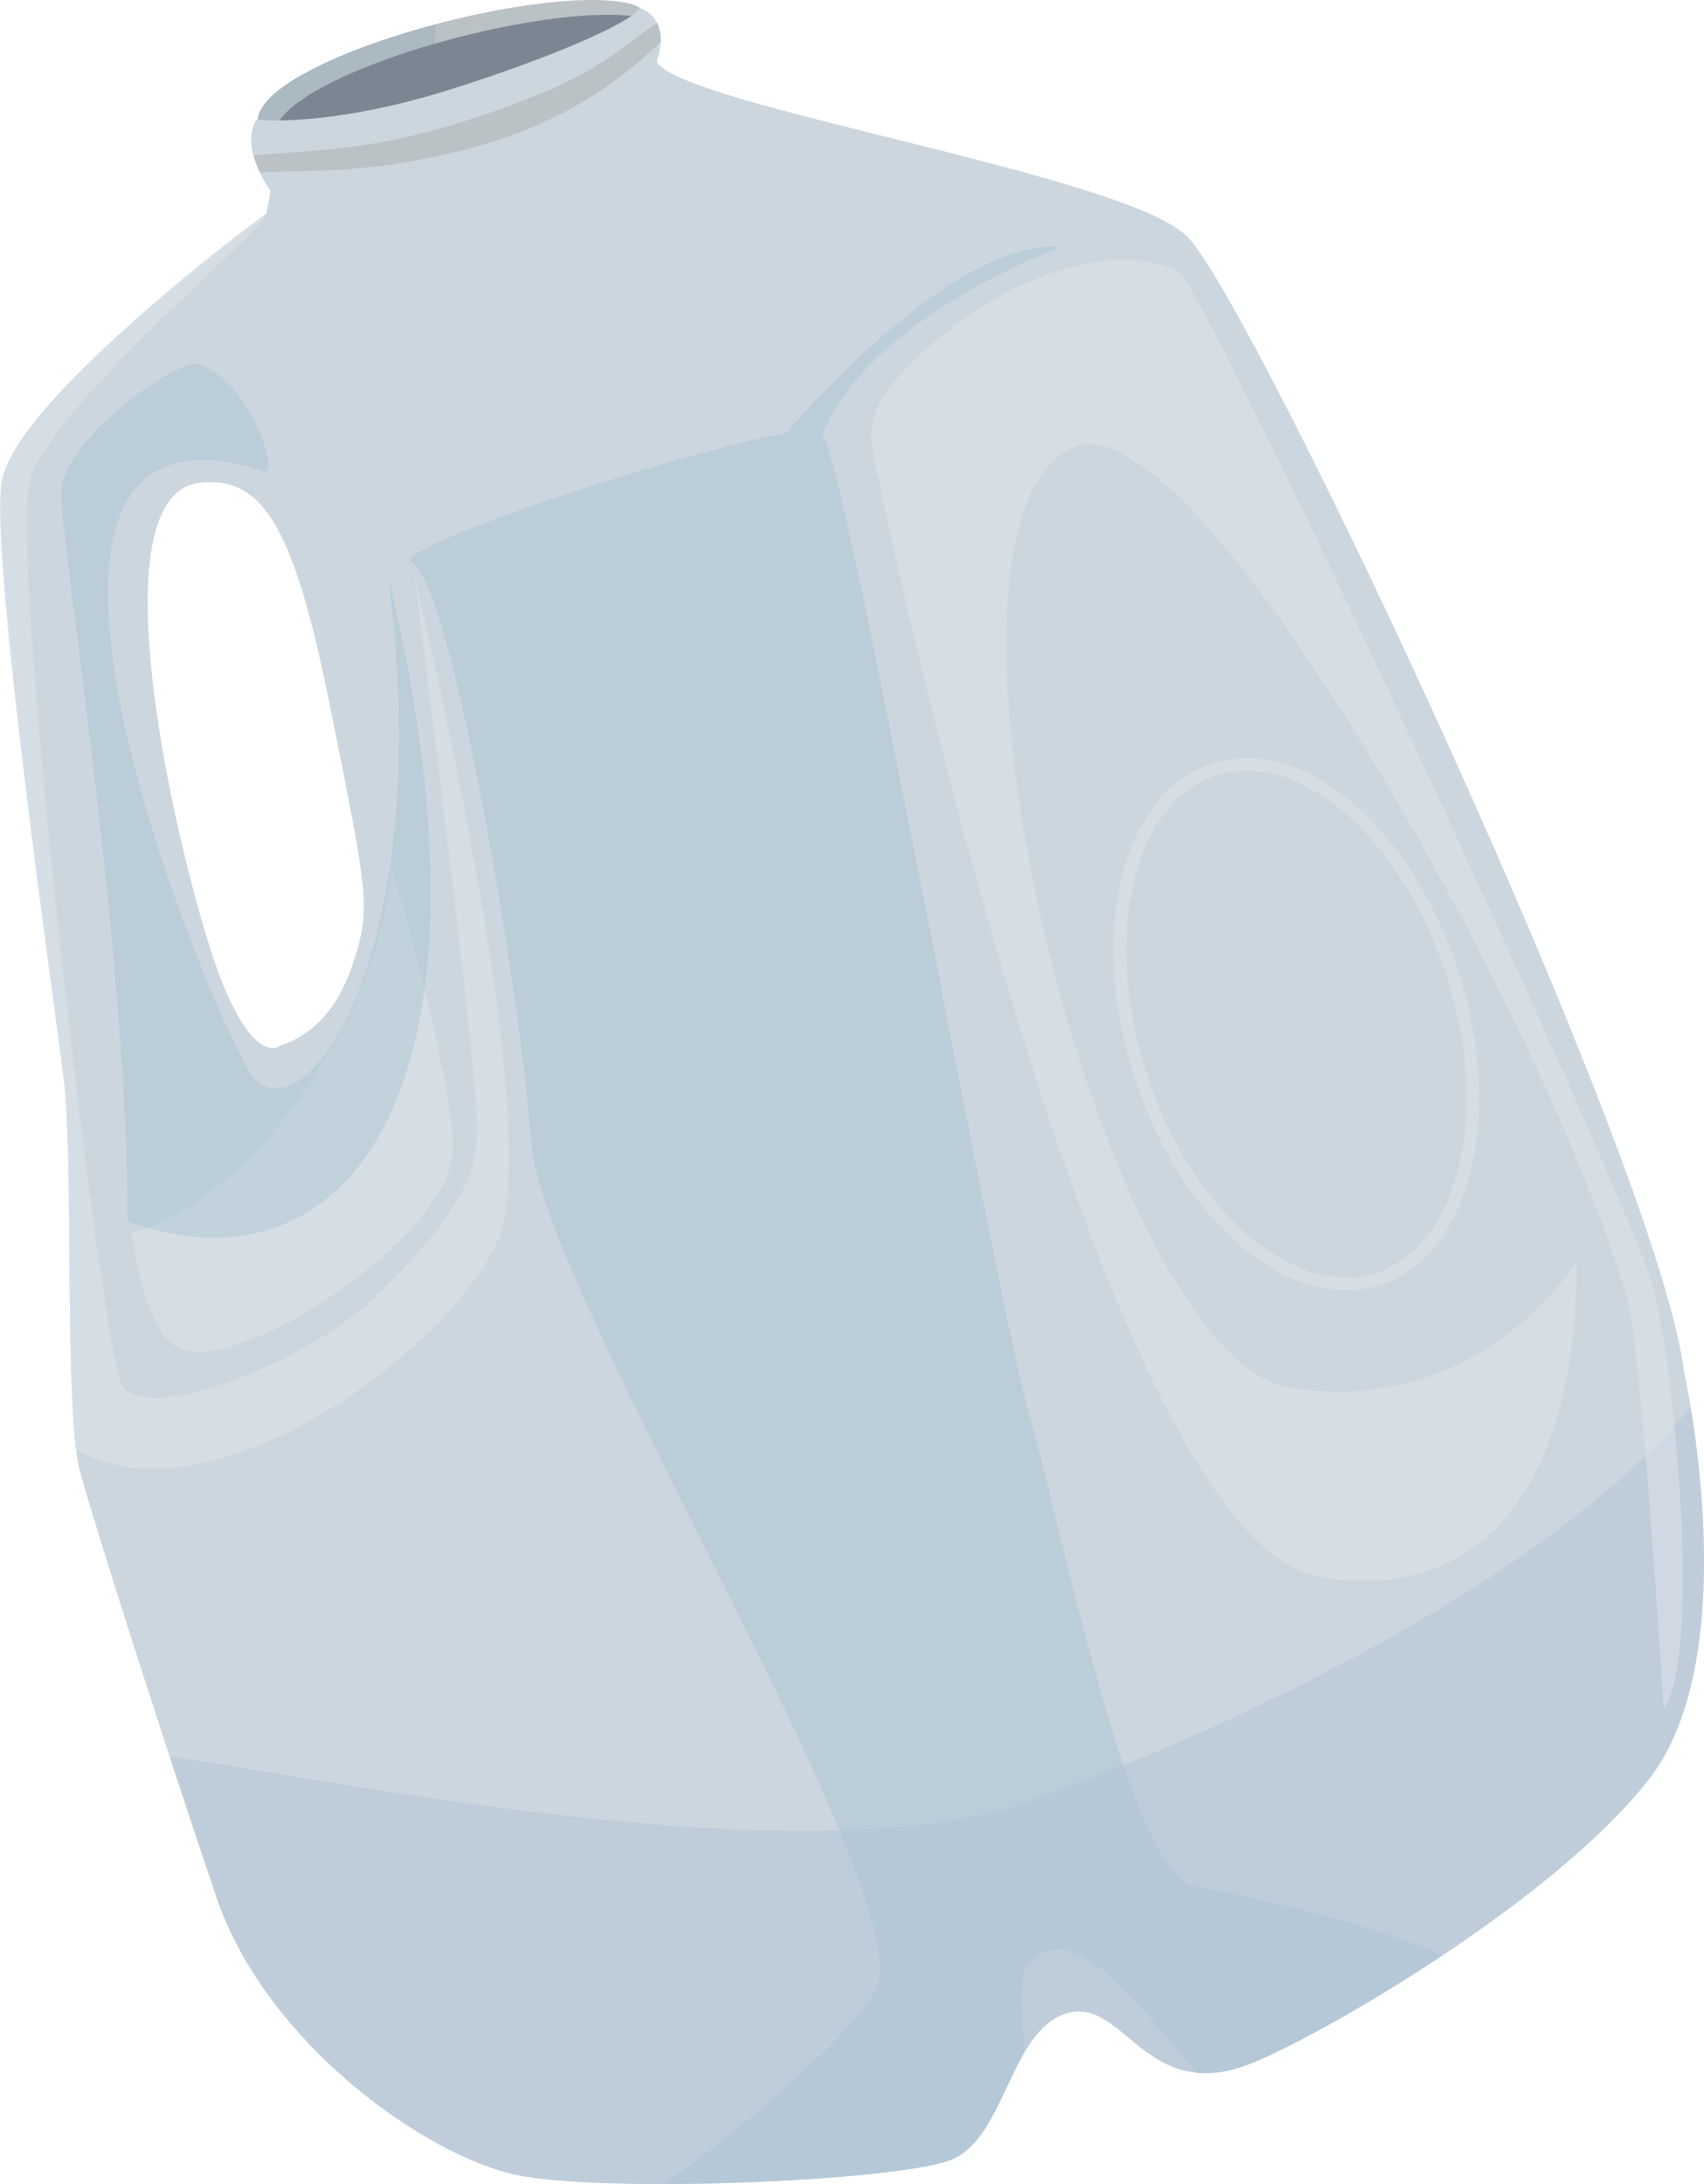
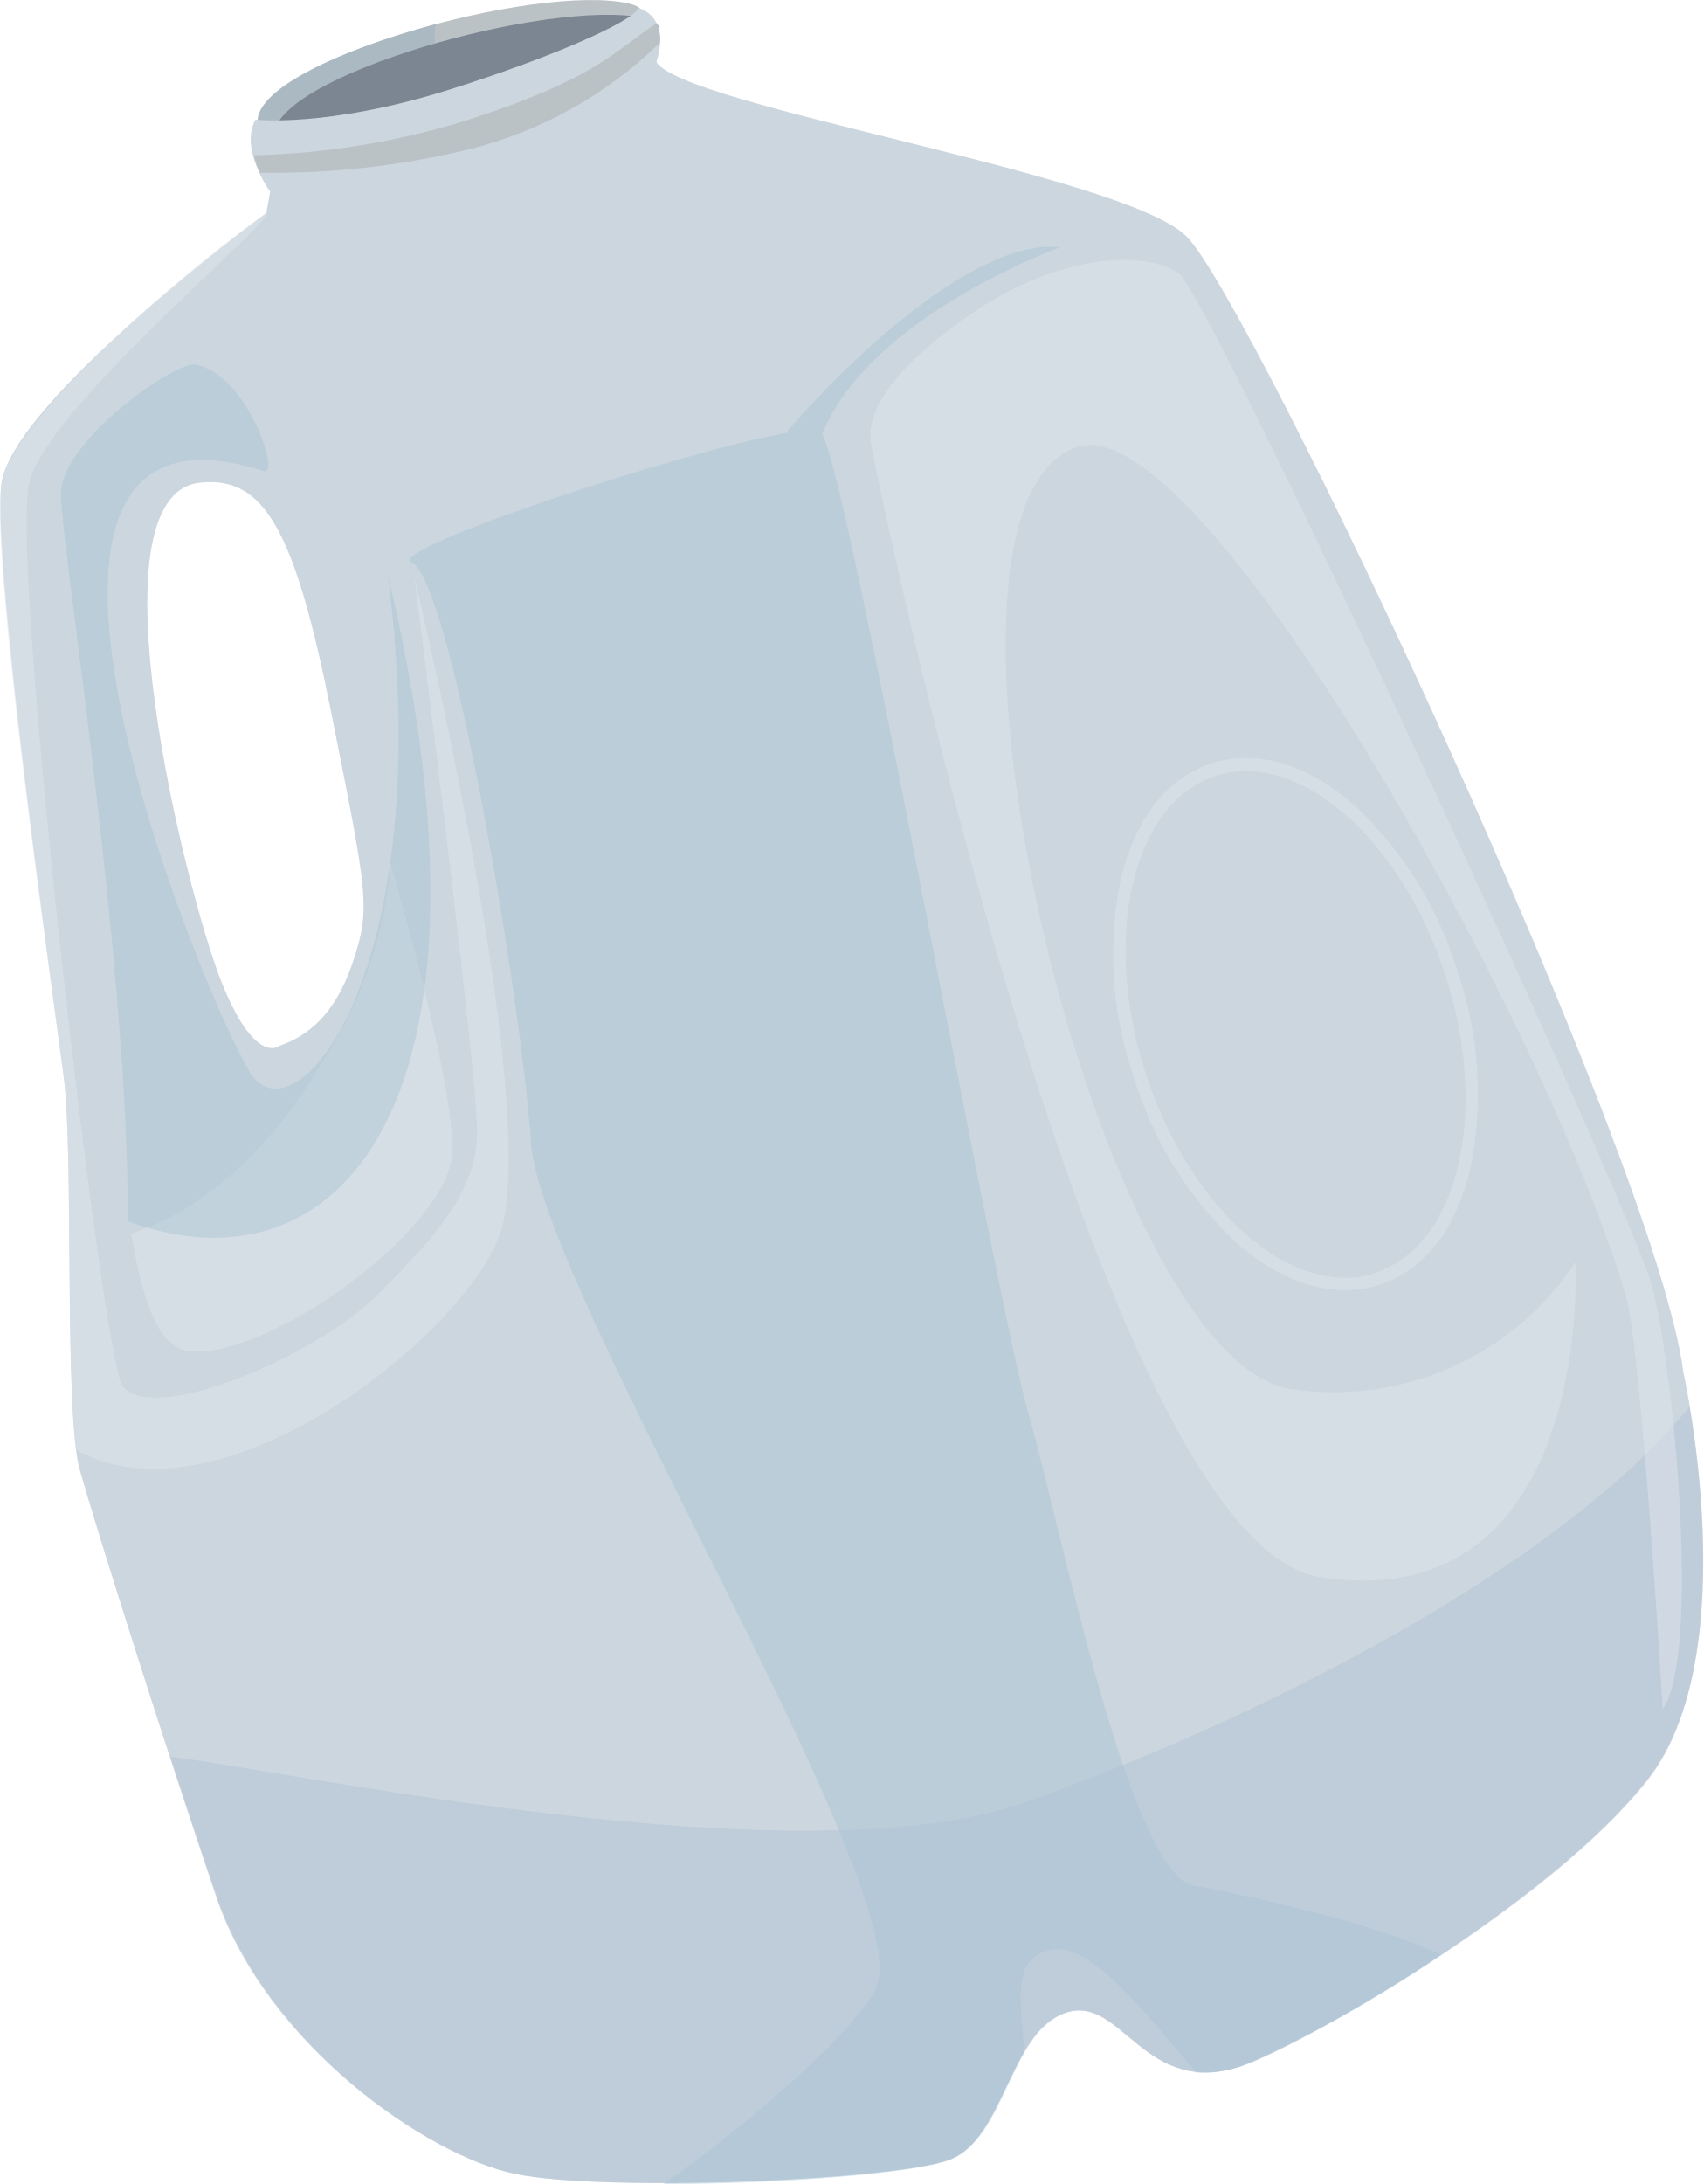
- <svg xmlns="http://www.w3.org/2000/svg" viewBox="0 0 337.57 432.84">
+ <svg xmlns="http://www.w3.org/2000/svg" viewBox="0 0 80 102.56">
  <defs>
    <style>.cls-1{fill:#bbc2c6;}.cls-2{fill:#91adbb;}.cls-2,.cls-7{fill-opacity:0.4;}.cls-3{fill:#7c8692;}.cls-4{fill:#ccd6de;}.cls-5{fill:#b2c4d6;fill-opacity:0.51;}.cls-6{fill:#dde3ea;}.cls-6,.cls-8{fill-opacity:0.55;}.cls-7{fill:#a4c0d3;}.cls-8{fill:#c8ccd1;}</style>
  </defs>
  <g id="Layer_2" data-name="Layer 2">
-     <g id="Plastic_Mixed" data-name="Plastic/Mixed">
-       <g id="jug">
-         <path class="cls-1" d="M51.06,24.2c-.58-12,55-27.61,73.5-23.54C144.28,5,51.68,37.21,51.06,24.2Z" />
-         <path class="cls-2" d="M86.37,4.79C67.91,9.69,50.74,17.51,51.06,24.2c.29,6.05,20.51,2.31,40.06-3.86A19.53,19.53,0,0,1,86.37,4.79Z" />
-         <path class="cls-3" d="M54.27,27.13c-.58-12,55-27.61,73.5-23.54C147.49,7.94,54.89,40.14,54.27,27.13Z" />
-         <path class="cls-4" d="M235.11,46.76c-12.77-12.35-99.54-25.66-105-34.49,2.94-9.16-3.41-10.65-3.41-10.65C125.27,4.43,109.06,11.51,89,17.8c-24,7.54-38.23,5.94-38.23,5.94-3.36,5.79,2.81,14.06,2.81,14.06l-.76,4.5S2,79.71.24,96.14,10.69,198.46,12.63,213.69s.1,66.31,3.15,77.66S33,346.9,42.89,376s41.65,51.25,59.29,55,75,1.24,86-2.87,11.79-25.5,23-29.08,15.46,17.13,35.06,10.5c11.95-4.05,60.85-31.82,80.42-56.87s7-80.9,7-80.9C328.42,230,247.87,59.11,235.11,46.76ZM65.7,141.47c7.14,35.82,7.85,38.44,4.31,49.26s-9.37,14.76-14.52,16.54c0,0-4.83,4.18-11.65-13s-26.54-96-4.27-98.58C52.42,94.21,58.45,105.05,65.7,141.47Z" />
-         <path class="cls-5" d="M334.91,278.84c-26.64,32.68-87.12,62.57-131.48,78.31-44.58,15.81-145-5.92-169.82-9,3.2,9.78,6.42,19.45,9.28,27.86,9.91,29.12,41.65,51.25,59.29,55s75,1.24,86-2.87,11.79-25.5,23-29.08,15.46,17.13,35.06,10.5c11.95-4.05,60.85-31.82,80.42-56.87C341.91,333.08,337.54,294.66,334.91,278.84Z" />
-         <path class="cls-6" d="M63.72,210.67S49.63,237.1,26,244.45c2.67,15.91,6.08,22.42,11.2,23.27,14.67,2.45,52.77-24.26,52.53-40.16-.24-15.2-11.74-54.36-12.29-56.34C77.92,173.11,75.13,194.37,63.72,210.67Z" />
-         <path class="cls-7" d="M49.45,212.37C38.69,194.3-9.5,73.53,52.29,93.37c3.34,1.07-3.1-19.09-13.5-21.21-3.9-.8-26.79,15.15-26.7,25.72.1,10.35,13.44,93.58,13.15,144.17C67,257.44,102,219.22,76.9,114,87,193.23,58.21,227.08,49.45,212.37Z" />
-         <path class="cls-8" d="M77.44,171.22a.06.06,0,0,1,0,0C77.41,171.11,77.41,171.13,77.44,171.22Z" />
-         <path class="cls-1" d="M130.89,8.34a7.57,7.57,0,0,0-.71-3.8c-8.42,5.59-11.9,11.07-37.66,19.32-18.57,5.94-29,5.8-42.21,6.92a17.39,17.39,0,0,0,1.23,3.43c8.29-.59,21.43.55,41.65-4.83C114,23.84,125.1,13.81,130.89,8.34Z" />
-         <path class="cls-6" d="M191.9,62.63c18-12.67,35.47-13,41.78-8.41s89.46,184.43,93.78,200.66,9.73,73.09,2.17,83.87c0,0-4.33-72-7.39-82.2-16.82-56-84.9-176.64-108.86-168.09-36,12.83,4.34,181.09,42.6,186.67,37.87,5.51,56.27-25,56.27-25,.66,22.69-6.24,69.37-50.59,62.44s-88.38-220-89-224.69S173.94,75.3,191.9,62.63Z" />
-         <ellipse class="cls-4" cx="261.92" cy="218.86" rx="31.24" ry="51.77" transform="translate(-54.27 90.3) rotate(-17.76)" />
-         <path class="cls-6" d="M268.36,159.47c-9.29-8.12-19.27-11-28.08-8.21s-15.25,11-18.1,23c-2.74,11.55-1.85,25.4,2.5,39s11.68,25.39,20.62,33.2c9.29,8.12,19.27,11,28.09,8.21s15.24-11,18.09-23c2.74-11.56,1.86-25.41-2.5-39S277.3,167.28,268.36,159.47Zm4.26,92.8c-16.43,5.26-36.82-12.55-45.54-39.78s-2.47-53.57,14-58.83,36.82,12.55,45.54,39.78S289.05,247,272.62,252.27Z" />
-         <path class="cls-6" d="M99.86,241.93c6-30.09-17.67-127.31-17.67-127.31s12.74,98.95,12.38,110.07S87.14,244.24,75,256.49s-44.48,26-50.74,18.3C20.34,270,2.17,112.89,5.75,95.94c3.12-14.75,48-51.5,47.11-53.64C35.91,54,1.83,83.69.24,96.14c-2.1,16.38,10.45,102.32,12.39,117.55,1.77,13.86.4,57.4,2.44,73.68C44.65,303.72,96,261.62,99.86,241.93Z" />
-         <path class="cls-7" d="M203.94,280.37C197.18,256.89,168.57,96,163,86c9.44-23.4,47.18-37,47.18-37C189,46.73,155.86,85.37,155.89,85.8h0C135.17,89.42,75.94,109,81.61,111.52c7.73,3.45,21.77,86.57,23.64,115C107.12,254.88,180.05,372.12,174,393c-2.33,8-27,29.22-42.49,39.84,22.7,0,49.51-2,56.68-4.71,7.54-2.81,10.28-13.72,14.85-21.48-1.07-12.78-1.58-17.33,3.78-19.75,8.19-3.71,19.31,11,30.31,23.87a21.64,21.64,0,0,0,9.1-1.22c6.24-2.12,22.55-10.7,39.5-22-13.59-6.34-38.36-11.73-49.17-13.72C223.88,371.53,210.24,302.23,203.94,280.37Z" />
+     <g id="Layer_2-2" data-name="Layer 2">
+       <g id="Layer_2-3" data-name="Layer 2">
+         <g id="Plastic_Mixed" data-name="Plastic Mixed">
+           <g id="jug">
+             <path class="cls-1" d="M12.1,5.73C12,2.89,25.13-.81,29.51.16,34.19,1.18,12.24,8.82,12.1,5.73Z" />
+             <path class="cls-2" d="M20.46,1.13c-4.37,1.17-8.44,3-8.36,4.6s4.86.55,9.49-.91A4.68,4.68,0,0,1,20.46,1.13Z" />
+             <path class="cls-3" d="M12.86,6.43c-.14-2.85,13-6.54,17.41-5.58C35,1.88,13,9.51,12.86,6.43Z" />
+             <path class="cls-4" d="M55.71,11.08C52.68,8.15,32.12,5,30.83,2.91,31.52.74,30,.38,30,.38c-.34.67-4.18,2.35-8.93,3.84C15.4,6,12,5.62,12,5.62,11.23,7,12.69,9,12.69,9L12.51,10S.47,18.89.06,22.78,2.53,47,3,50.63,3,66.34,3.74,69,7.82,82.2,10.16,89.09s9.87,12.14,14.05,13,17.77.3,20.38-.68,2.79-6,5.45-6.89,3.66,4.06,8.3,2.49c2.84-1,14.42-7.54,19.06-13.47S79.06,64.4,79.06,64.4C77.82,54.5,58.73,14,55.71,11.08ZM15.57,33.52c1.69,8.49,1.86,9.11,1,11.67s-2.22,3.5-3.44,3.92c0,0-1.15,1-2.76-3.08s-6.29-22.75-1-23.36C12.42,22.32,13.85,24.89,15.57,33.52Z" />
+             <path class="cls-5" d="M79.35,66.07C73,73.81,58.71,80.89,48.2,84.62S13.84,83.22,8,82.49c.76,2.32,1.52,4.61,2.2,6.6,2.35,6.9,9.87,12.15,14.05,13s17.77.3,20.38-.68,2.79-6,5.45-6.89,3.66,4.06,8.3,2.49c2.84-1,14.42-7.54,19.06-13.47C81,78.92,80,69.82,79.35,66.07Z" />
+             <path class="cls-6" d="M15.1,49.92s-3.34,6.26-8.94,8c.63,3.77,1.44,5.31,2.65,5.51,3.48.58,12.51-5.74,12.45-9.51-.06-3.6-2.78-12.88-2.91-13.35A19.57,19.57,0,0,1,15.1,49.92Z" />
+             <path class="cls-7" d="M11.72,50.32c-2.55-4.28-14-32.9.67-28.2.79.26-.74-4.52-3.2-5-.92-.19-6.35,3.59-6.33,6.09S6.05,45.37,6,57.35C15.87,61,24.17,51.94,18.22,27,20.61,45.78,13.79,53.81,11.72,50.32Z" />
+             <path class="cls-8" d="M18.35,40.57Z" />
+             <path class="cls-1" d="M31,2a1.65,1.65,0,0,0-.17-.9C28.85,2.4,28,3.7,21.92,5.65a36.59,36.59,0,0,1-10,1.64,4.7,4.7,0,0,0,.29.82A39,39,0,0,0,22.08,7,19.6,19.6,0,0,0,31,2Z" />
+             <path class="cls-6" d="M45.47,14.84c4.26-3,8.4-3.08,9.9-2s21.19,43.7,22.22,47.54,2.3,17.32.51,19.87c0,0-1-17.06-1.75-19.47C72.37,47.52,56.24,18.93,50.56,21c-8.53,3,1,42.91,10.09,44.23A13.59,13.59,0,0,0,74,59.27c.16,5.37-1.47,16.43-12,14.79S41.06,21.93,40.91,20.82,41.21,17.84,45.47,14.84Z" />
+             <ellipse class="cls-4" cx="62.06" cy="51.85" rx="7.4" ry="12.27" transform="translate(-12.86 21.4) rotate(-17.76)" />
+             <path class="cls-6" d="M63.59,37.79c-2.21-1.93-4.57-2.61-6.66-1.95s-3.61,2.61-4.29,5.45a17.54,17.54,0,0,0,.6,9.24,17.61,17.61,0,0,0,4.88,7.87c2.2,1.92,4.57,2.6,6.66,1.94s3.61-2.6,4.28-5.45a17.63,17.63,0,0,0-.59-9.24A17.66,17.66,0,0,0,63.59,37.79Zm1,22c-3.89,1.25-8.72-3-10.79-9.42s-.58-12.7,3.32-13.94,8.73,3,10.79,9.42S68.49,58.52,64.59,59.77Z" />
+             <path class="cls-6" d="M23.66,57.32c1.42-7.13-4.19-30.16-4.19-30.16s3,23.44,2.94,26.08-1.76,4.63-4.64,7.53-10.54,6.16-12,4.34C4.82,64,.51,26.75,1.36,22.73,2.1,19.24,12.73,10.53,12.52,10,8.51,12.79.43,19.83.06,22.78-.44,26.66,2.53,47,3,50.63c.42,3.29.1,13.6.58,17.46C10.58,72,22.75,62,23.66,57.32Z" />
+             <path class="cls-7" d="M48.32,66.43c-1.6-5.56-8.38-43.68-9.7-46.05,2.24-5.55,11.18-8.77,11.18-8.77-5-.54-12.87,8.62-12.86,8.72h0c-4.91.86-18.95,5.5-17.6,6.09,1.83.82,5.15,20.52,5.6,27.25s17.72,34.5,16.29,39.45c-.55,1.89-6.4,6.92-10.07,9.44,5.38,0,11.73-.48,13.43-1.12s2.44-3.25,3.52-5.09c-.26-3-.38-4.1.89-4.68,1.94-.88,4.58,2.61,7.19,5.66A5.08,5.08,0,0,0,58.34,97a55,55,0,0,0,9.36-5.21c-3.22-1.5-9.09-2.78-11.65-3.25C53.05,88,49.81,71.61,48.32,66.43Z" />
+           </g>
+         </g>
      </g>
    </g>
  </g>
</svg>
